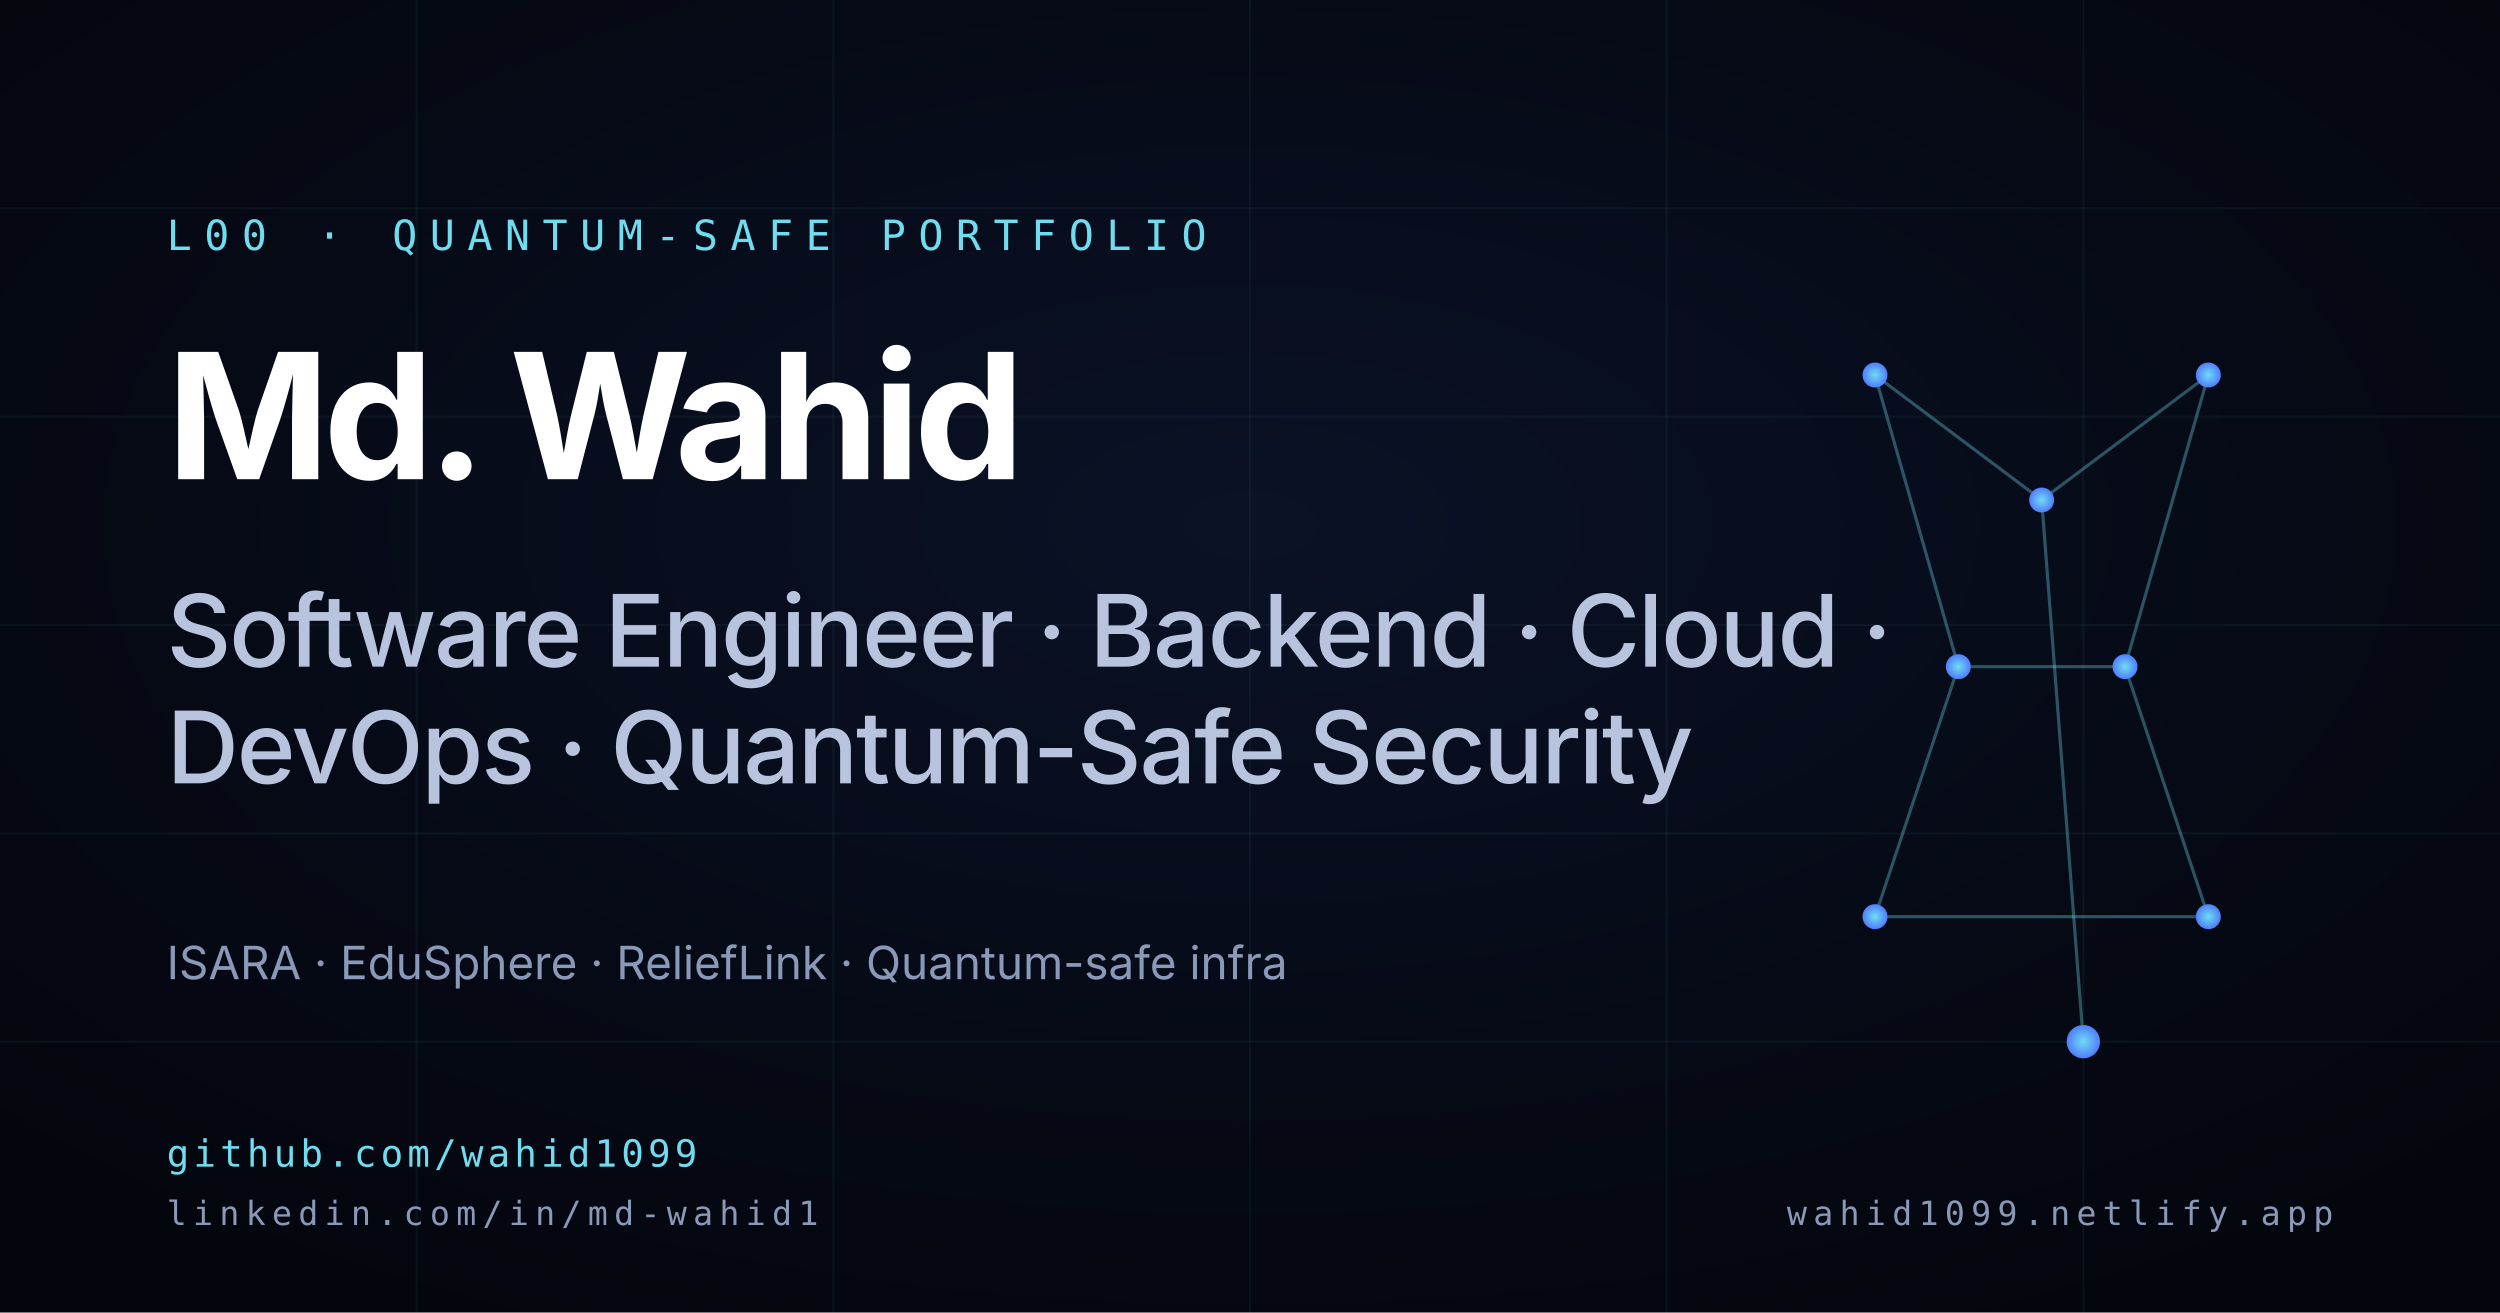
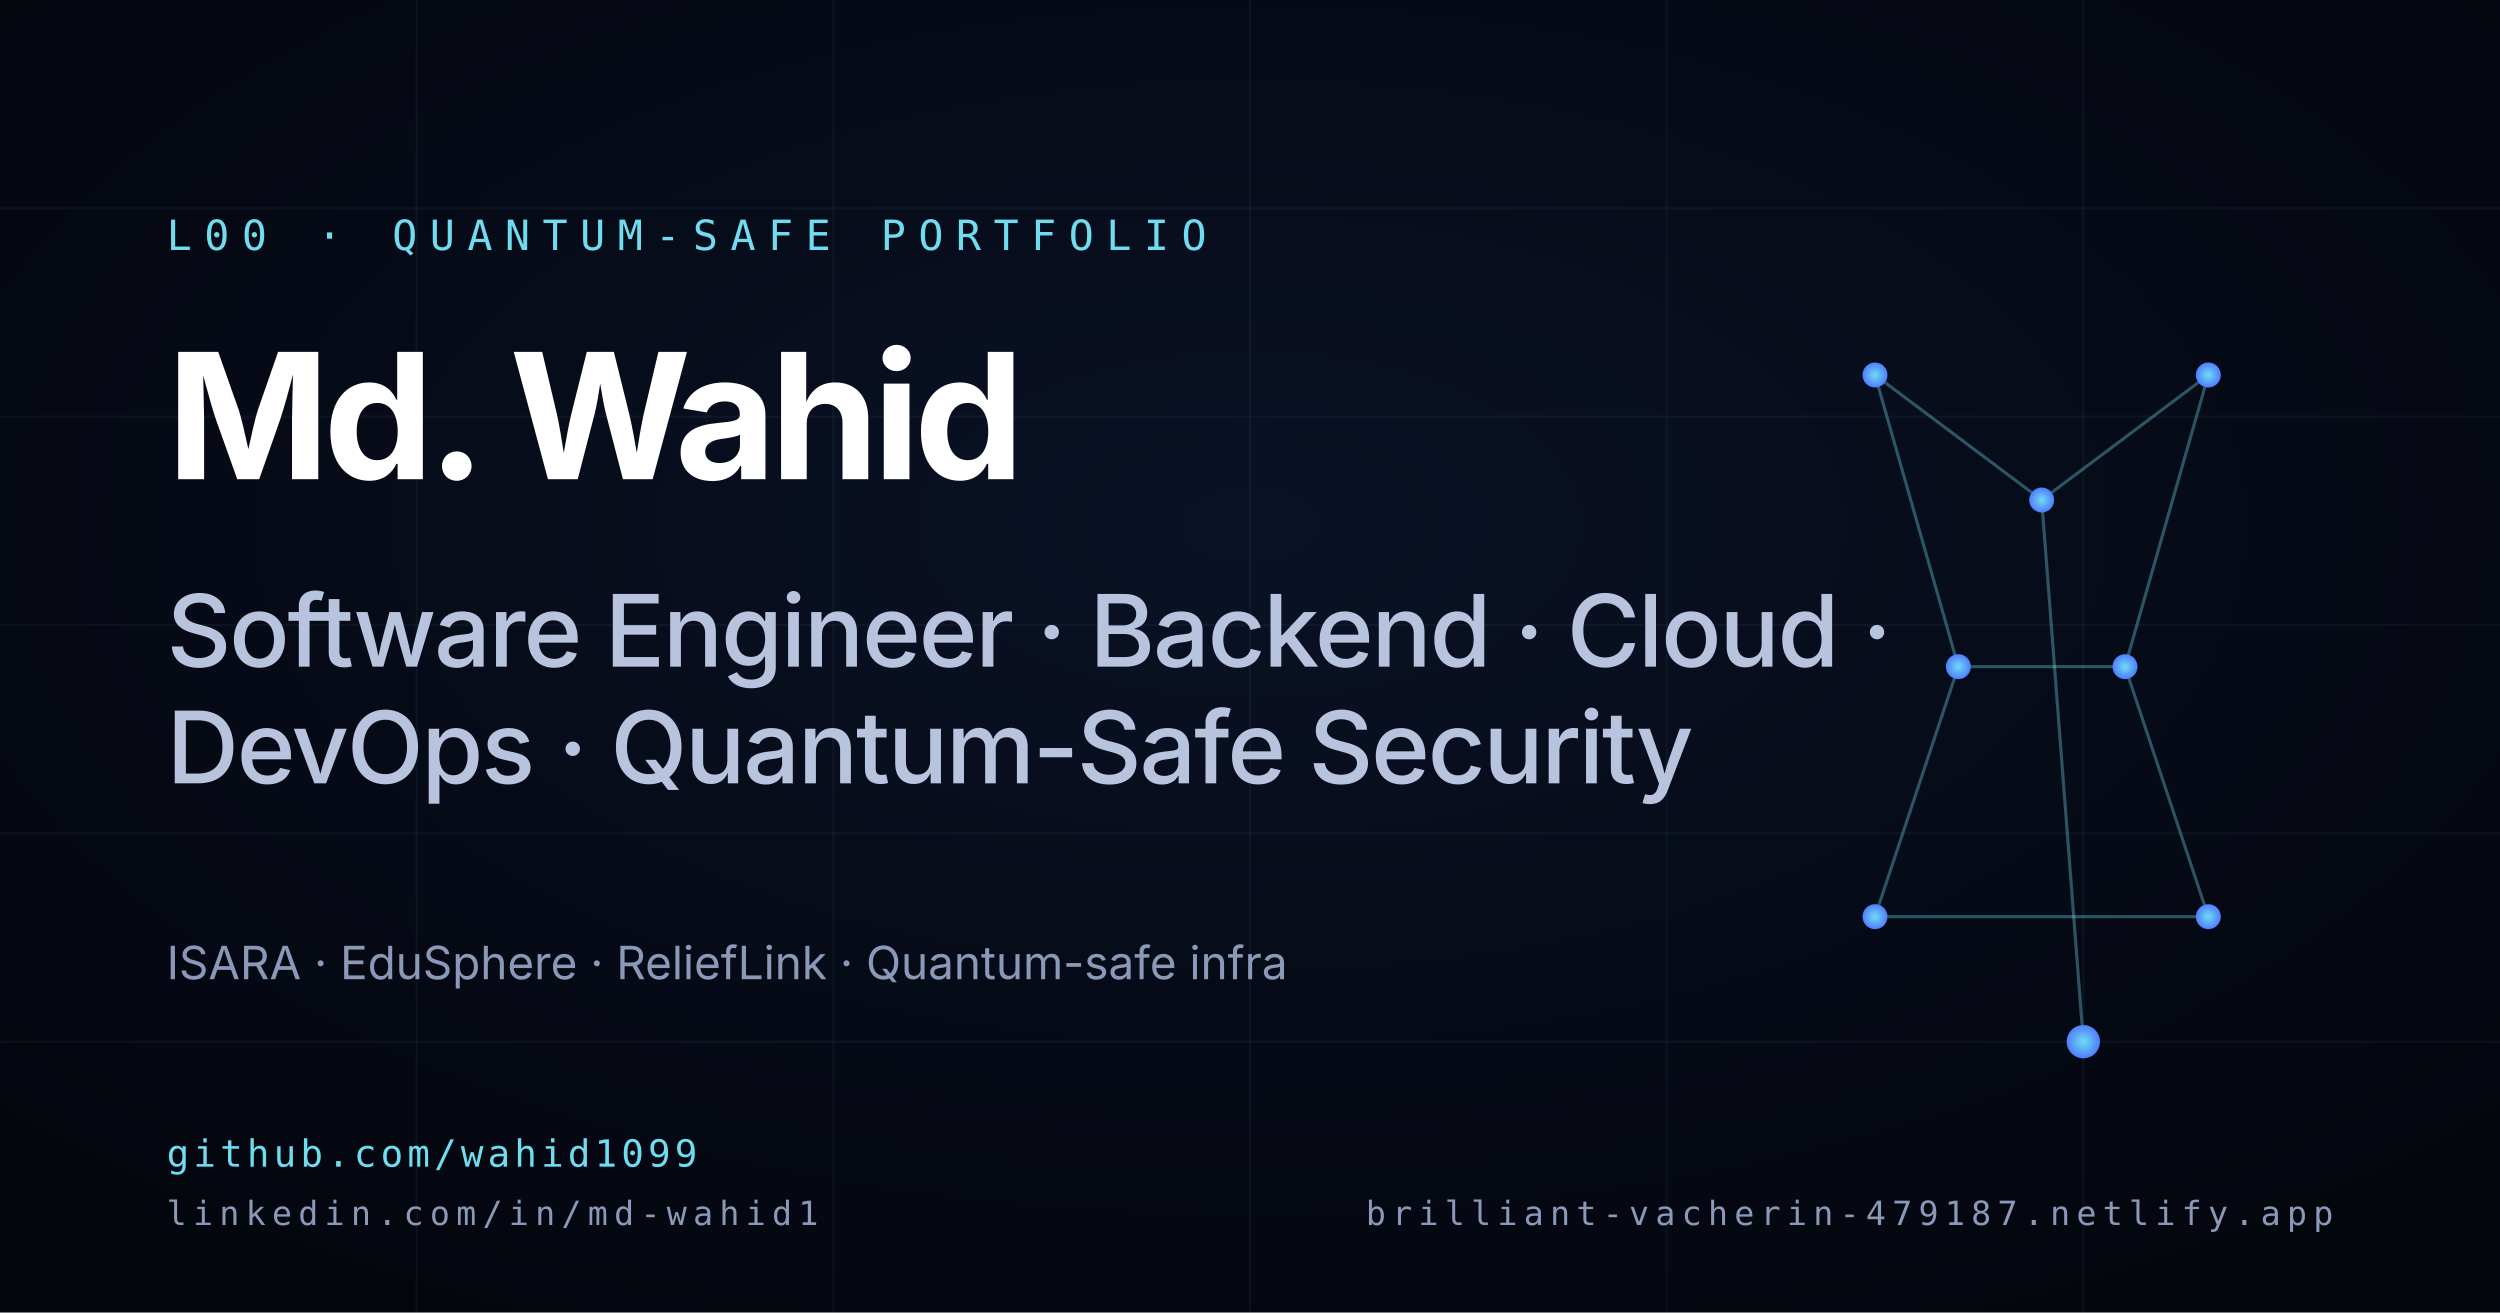
<svg xmlns="http://www.w3.org/2000/svg" viewBox="0 0 1200 630" width="1200" height="630">
  <defs>
    <radialGradient id="bg" cx="50%" cy="40%" r="70%">
      <stop offset="0%" stop-color="#0a1226" />
      <stop offset="60%" stop-color="#060a16" />
      <stop offset="100%" stop-color="#04060d" />
    </radialGradient>
    <radialGradient id="node" cx="50%" cy="50%" r="50%">
      <stop offset="0%" stop-color="#6fdcef" />
      <stop offset="100%" stop-color="#4f7dff" />
    </radialGradient>
    <linearGradient id="accent" x1="0%" y1="0%" x2="100%" y2="100%">
      <stop offset="0%" stop-color="#6fdcef" />
      <stop offset="100%" stop-color="#9a7bff" />
    </linearGradient>
  </defs>
  <rect width="1200" height="630" fill="url(#bg)" />
  <g stroke="rgba(111,220,239,0.05)" stroke-width="1">
    <line x1="0" y1="100" x2="1200" y2="100" />
    <line x1="0" y1="200" x2="1200" y2="200" />
    <line x1="0" y1="300" x2="1200" y2="300" />
    <line x1="0" y1="400" x2="1200" y2="400" />
    <line x1="0" y1="500" x2="1200" y2="500" />
    <line x1="200" y1="0" x2="200" y2="630" />
    <line x1="400" y1="0" x2="400" y2="630" />
    <line x1="600" y1="0" x2="600" y2="630" />
    <line x1="800" y1="0" x2="800" y2="630" />
    <line x1="1000" y1="0" x2="1000" y2="630" />
  </g>
  <g stroke="rgba(111,220,239,0.35)" stroke-width="1.5" fill="none">
    <line x1="900" y1="180" x2="980" y2="240" />
    <line x1="980" y1="240" x2="1060" y2="180" />
    <line x1="900" y1="180" x2="940" y2="320" />
    <line x1="1060" y1="180" x2="1020" y2="320" />
    <line x1="940" y1="320" x2="1020" y2="320" />
    <line x1="940" y1="320" x2="900" y2="440" />
    <line x1="1020" y1="320" x2="1060" y2="440" />
    <line x1="900" y1="440" x2="1060" y2="440" />
    <line x1="980" y1="240" x2="1000" y2="500" />
  </g>
  <g fill="url(#node)">
    <circle cx="900" cy="180" r="6" />
    <circle cx="980" cy="240" r="6" />
    <circle cx="1060" cy="180" r="6" />
    <circle cx="940" cy="320" r="6" />
    <circle cx="1020" cy="320" r="6" />
    <circle cx="900" cy="440" r="6" />
    <circle cx="1060" cy="440" r="6" />
    <circle cx="1000" cy="500" r="8" />
  </g>
  <g font-family="ui-monospace, SFMono-Regular, Menlo, monospace">
    <text x="80" y="120" fill="#6fdcef" font-size="20" letter-spacing="6">L00 · QUANTUM-SAFE PORTFOLIO</text>
  </g>
  <g font-family="ui-sans-serif, system-ui, -apple-system, 'Segoe UI', sans-serif" fill="#ffffff" font-weight="700">
    <text x="80" y="230" font-size="84" letter-spacing="-3">Md. Wahid</text>
    <text x="80" y="320" font-size="48" letter-spacing="-1" fill="#b8c4dd" font-weight="500">Software Engineer · Backend · Cloud ·</text>
    <text x="80" y="376" font-size="48" letter-spacing="-1" fill="#b8c4dd" font-weight="500">DevOps · Quantum-Safe Security</text>
  </g>
  <line x1="80" y1="420" x2="640" y2="420" stroke="url(#accent)" stroke-width="3" />
  <g font-family="ui-sans-serif, system-ui, -apple-system, 'Segoe UI', sans-serif" fill="#8a99b8" font-size="22">
    <text x="80" y="470">ISARA · EduSphere · ReliefLink · Quantum-safe infra</text>
  </g>
  <g font-family="ui-monospace, SFMono-Regular, Menlo, monospace" fill="#6fdcef" font-size="18" letter-spacing="2">
    <text x="80" y="560">github.com/wahid1099</text>
    <text x="80" y="588" fill="#8a99b8" font-size="16" letter-spacing="3">linkedin.com/in/md-wahid1</text>
  </g>
  <g font-family="ui-monospace, SFMono-Regular, Menlo, monospace" fill="#8a99b8" font-size="16" letter-spacing="3">
-     <text x="1120" y="588" text-anchor="end">wahid1099.netlify.app</text>
+     <text x="1120" y="588" text-anchor="end">brilliant-vacherin-479187.netlify.app</text>
  </g>
</svg>
